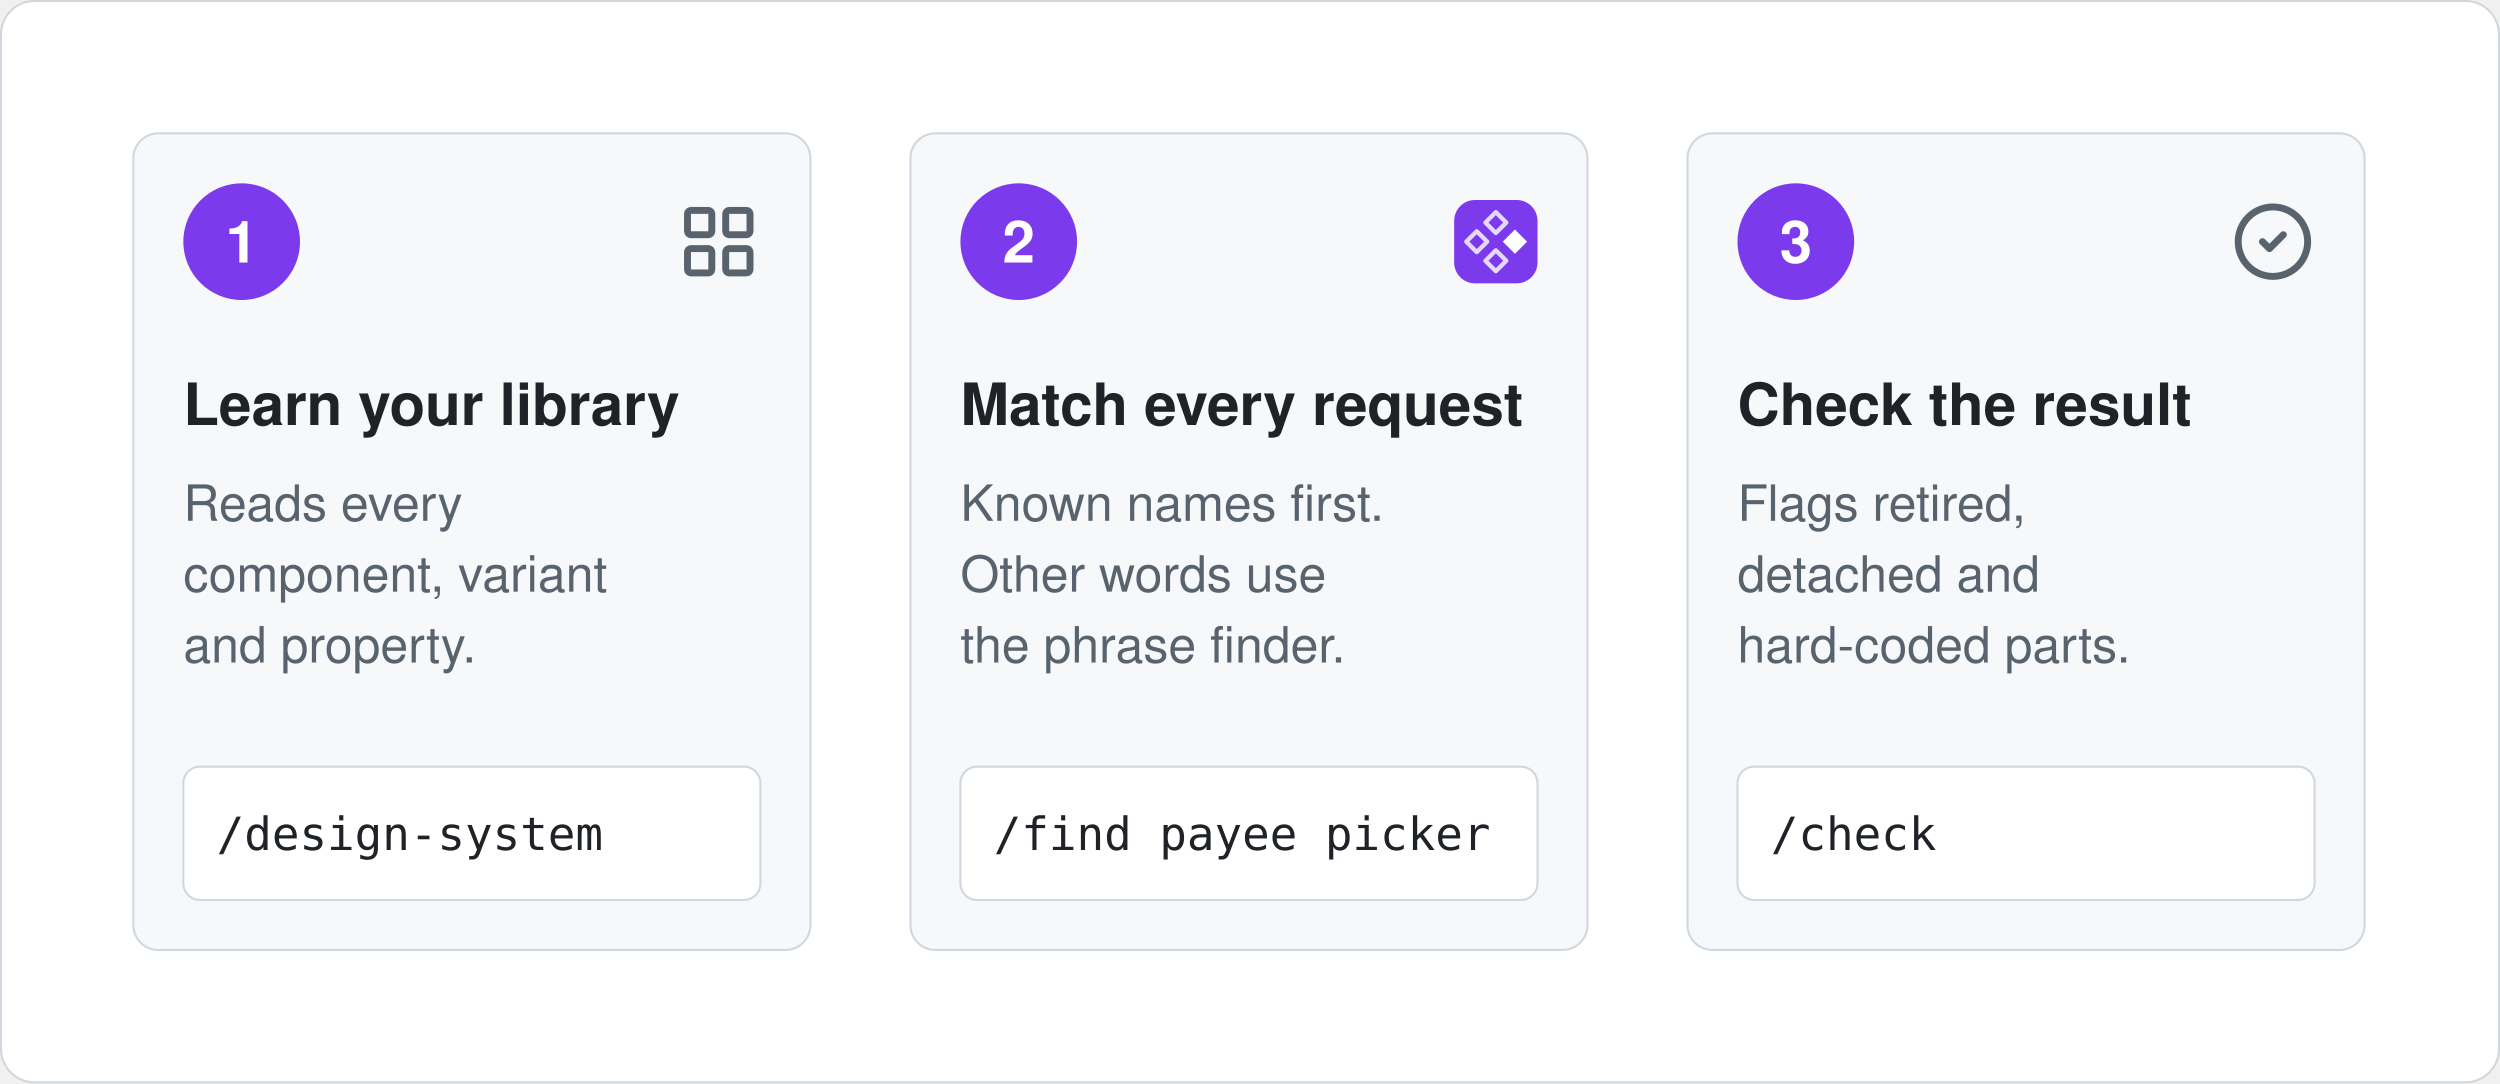
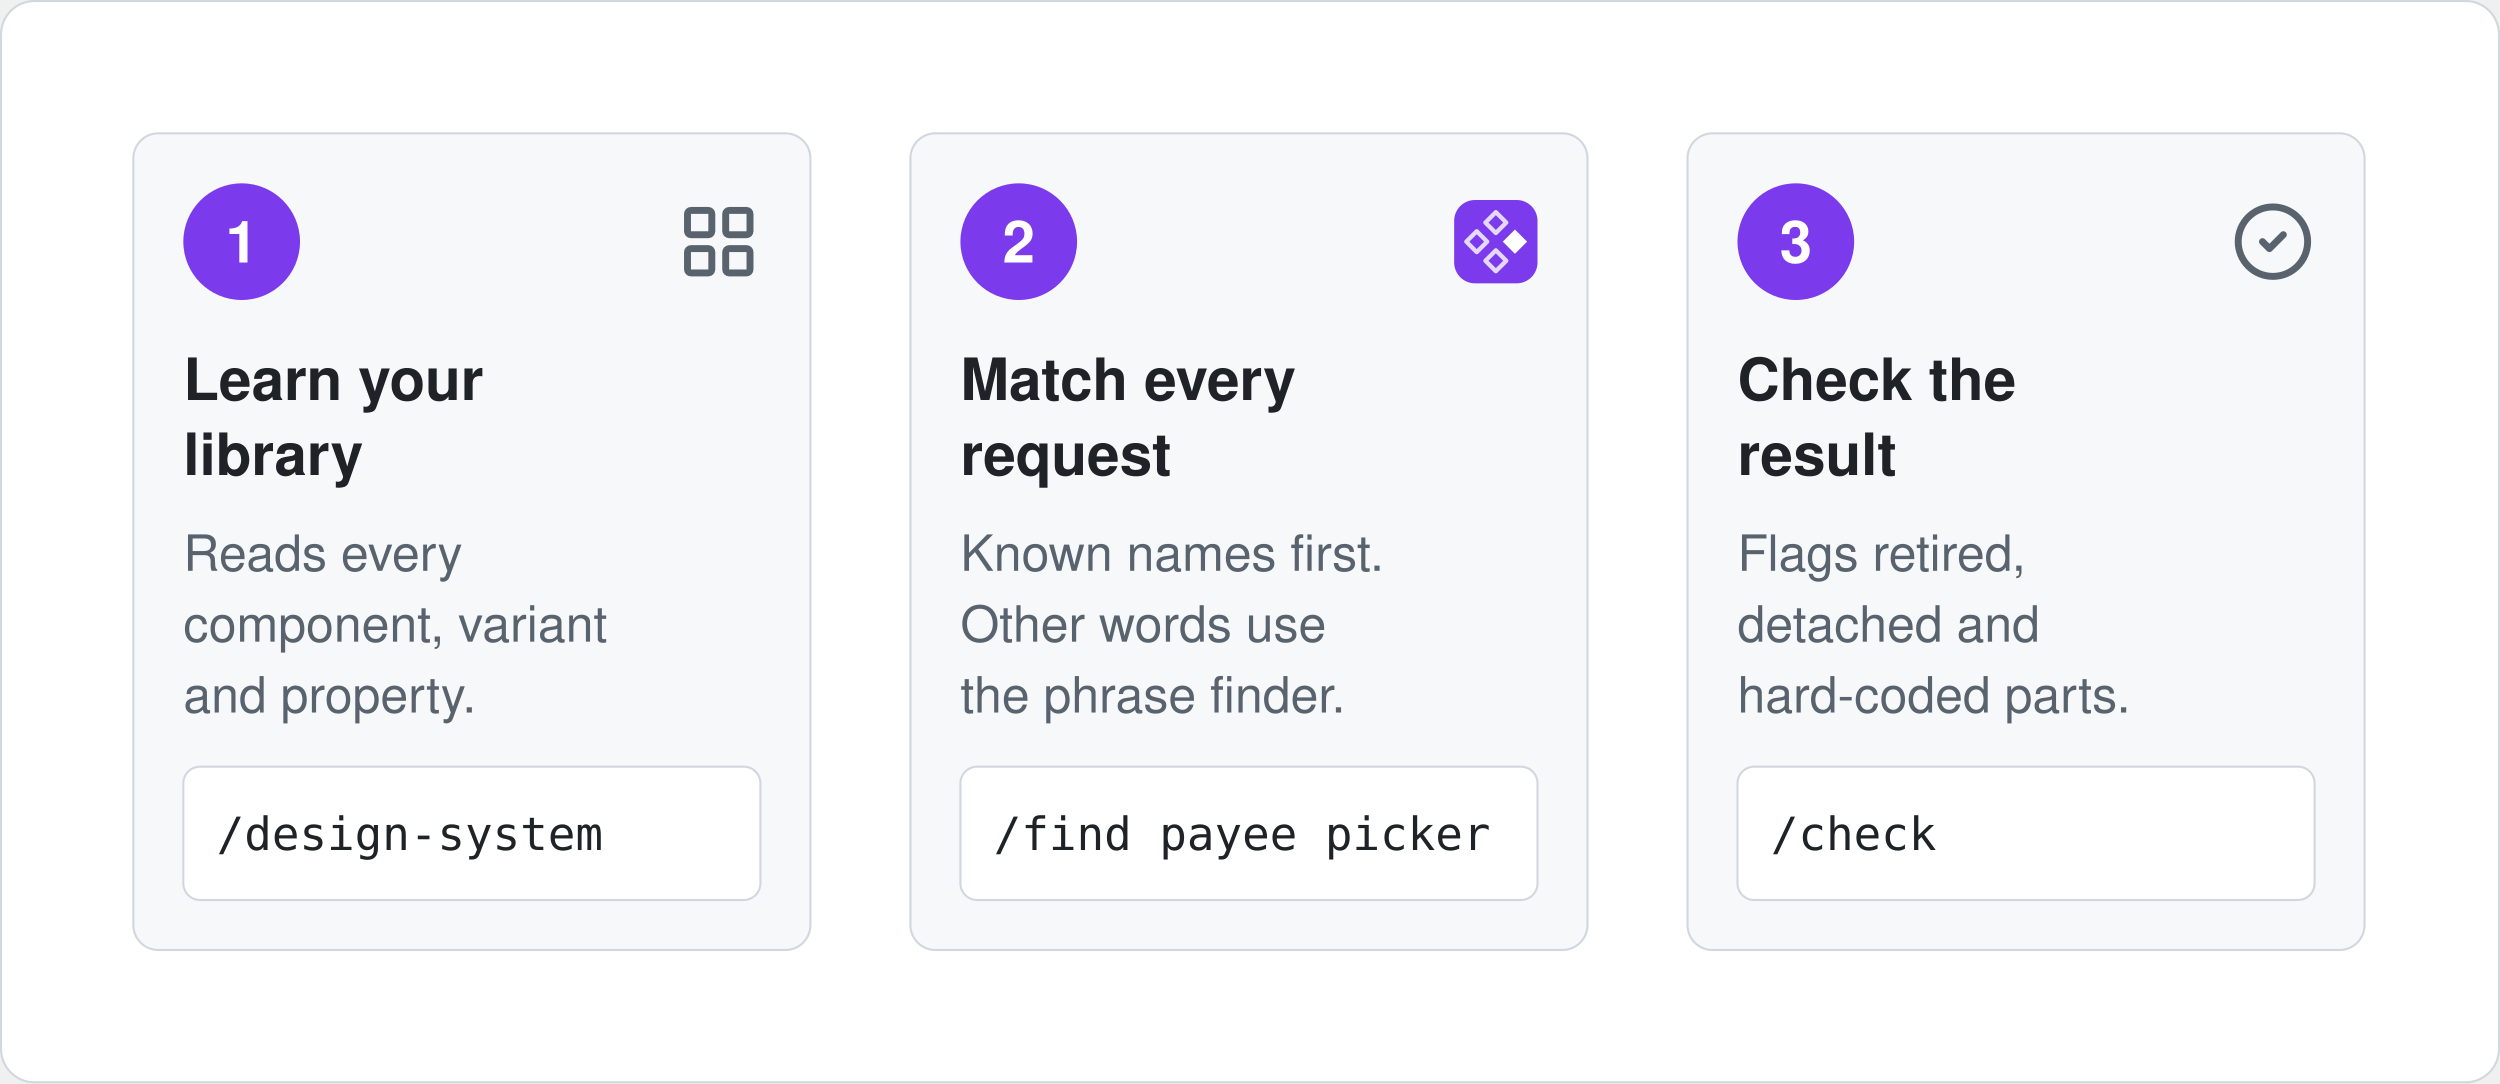
<svg xmlns="http://www.w3.org/2000/svg" width="1200" height="520" viewBox="0 0 1200 520" role="img" aria-labelledby="t d">
  <rect x="0.5" y="0.5" width="1199" height="519" rx="16" fill="#FFFFFF" stroke="#D0D7DE" stroke-width="1" />
  <rect x="64" y="64" width="325" height="392" rx="12" fill="#F6F8FA" stroke="#D0D7DE" stroke-width="1" />
  <circle cx="116" cy="116" r="28" fill="#7C3AED" />
  <text x="116" y="126" font-family="-apple-system,'Segoe UI',Helvetica,Arial,sans-serif" font-size="28" font-weight="600" fill="#FFFFFF" text-anchor="middle">1</text>
  <g transform="translate(325 96) scale(1.666667)" fill="none" stroke="#59636E" stroke-width="2" stroke-linecap="round" stroke-linejoin="round">
    <rect width="7" height="7" x="3" y="3" rx="1" />
    <rect width="7" height="7" x="14" y="3" rx="1" />
    <rect width="7" height="7" x="14" y="14" rx="1" />
    <rect width="7" height="7" x="3" y="14" rx="1" />
  </g>
-   <text x="88" y="204" font-family="-apple-system,'Segoe UI',Helvetica,Arial,sans-serif" font-size="28" font-weight="600" fill="#1F2328" text-anchor="start">Learn your library</text>
-   <text x="88" y="250" font-family="-apple-system,'Segoe UI',Helvetica,Arial,sans-serif" font-size="24" font-weight="400" fill="#59636E" text-anchor="start">Reads every</text>
-   <text x="88" y="284" font-family="-apple-system,'Segoe UI',Helvetica,Arial,sans-serif" font-size="24" font-weight="400" fill="#59636E" text-anchor="start">component, variant</text>
-   <text x="88" y="318" font-family="-apple-system,'Segoe UI',Helvetica,Arial,sans-serif" font-size="24" font-weight="400" fill="#59636E" text-anchor="start">and property.</text>
+   <text x="88" y="192" font-family="-apple-system,'Segoe UI',Helvetica,Arial,sans-serif" font-size="28" font-weight="600" fill="#1F2328" text-anchor="start">Learn your</text>
+   <text x="88" y="228" font-family="-apple-system,'Segoe UI',Helvetica,Arial,sans-serif" font-size="28" font-weight="600" fill="#1F2328" text-anchor="start">library</text>
+   <text x="88" y="274" font-family="-apple-system,'Segoe UI',Helvetica,Arial,sans-serif" font-size="24" font-weight="400" fill="#59636E" text-anchor="start">Reads every</text>
+   <text x="88" y="308" font-family="-apple-system,'Segoe UI',Helvetica,Arial,sans-serif" font-size="24" font-weight="400" fill="#59636E" text-anchor="start">component, variant</text>
+   <text x="88" y="342" font-family="-apple-system,'Segoe UI',Helvetica,Arial,sans-serif" font-size="24" font-weight="400" fill="#59636E" text-anchor="start">and property.</text>
  <rect x="88" y="368" width="277" height="64" rx="8" fill="#FFFFFF" stroke="#D0D7DE" stroke-width="1" />
  <text x="104" y="408" font-family="ui-monospace,SFMono-Regular,Menlo,monospace" font-size="22" font-weight="400" fill="#1F2328" text-anchor="start">/design-system</text>
  <rect x="437" y="64" width="325" height="392" rx="12" fill="#F6F8FA" stroke="#D0D7DE" stroke-width="1" />
  <circle cx="489" cy="116" r="28" fill="#7C3AED" />
  <text x="489" y="126" font-family="-apple-system,'Segoe UI',Helvetica,Arial,sans-serif" font-size="28" font-weight="600" fill="#FFFFFF" text-anchor="middle">2</text>
  <g transform="translate(698 96) scale(0.4166667)">
    <rect width="96" height="96" rx="24" fill="#7C3AED" />
    <g fill="none" stroke="#FFFFFF" stroke-width="5" stroke-linejoin="round" opacity="0.8">
      <path d="M48 14 L60 26 L48 38 L36 26 Z" />
      <path d="M26 36 L38 48 L26 60 L14 48 Z" />
      <path d="M48 58 L60 70 L48 82 L36 70 Z" />
    </g>
    <path d="M70 34 L84 48 L70 62 L56 48 Z" fill="#FFFFFF" />
  </g>
-   <text x="461" y="204" font-family="-apple-system,'Segoe UI',Helvetica,Arial,sans-serif" font-size="28" font-weight="600" fill="#1F2328" text-anchor="start">Match every request</text>
-   <text x="461" y="250" font-family="-apple-system,'Segoe UI',Helvetica,Arial,sans-serif" font-size="24" font-weight="400" fill="#59636E" text-anchor="start">Known names first.</text>
-   <text x="461" y="284" font-family="-apple-system,'Segoe UI',Helvetica,Arial,sans-serif" font-size="24" font-weight="400" fill="#59636E" text-anchor="start">Other words use</text>
-   <text x="461" y="318" font-family="-apple-system,'Segoe UI',Helvetica,Arial,sans-serif" font-size="24" font-weight="400" fill="#59636E" text-anchor="start">the phrase finder.</text>
+   <text x="461" y="192" font-family="-apple-system,'Segoe UI',Helvetica,Arial,sans-serif" font-size="28" font-weight="600" fill="#1F2328" text-anchor="start">Match every</text>
+   <text x="461" y="228" font-family="-apple-system,'Segoe UI',Helvetica,Arial,sans-serif" font-size="28" font-weight="600" fill="#1F2328" text-anchor="start">request</text>
+   <text x="461" y="274" font-family="-apple-system,'Segoe UI',Helvetica,Arial,sans-serif" font-size="24" font-weight="400" fill="#59636E" text-anchor="start">Known names first.</text>
+   <text x="461" y="308" font-family="-apple-system,'Segoe UI',Helvetica,Arial,sans-serif" font-size="24" font-weight="400" fill="#59636E" text-anchor="start">Other words use</text>
+   <text x="461" y="342" font-family="-apple-system,'Segoe UI',Helvetica,Arial,sans-serif" font-size="24" font-weight="400" fill="#59636E" text-anchor="start">the phrase finder.</text>
  <rect x="461" y="368" width="277" height="64" rx="8" fill="#FFFFFF" stroke="#D0D7DE" stroke-width="1" />
  <text x="477" y="408" font-family="ui-monospace,SFMono-Regular,Menlo,monospace" font-size="22" font-weight="400" fill="#1F2328" text-anchor="start">/find payee picker</text>
  <rect x="810" y="64" width="325" height="392" rx="12" fill="#F6F8FA" stroke="#D0D7DE" stroke-width="1" />
  <circle cx="862" cy="116" r="28" fill="#7C3AED" />
  <text x="862" y="126" font-family="-apple-system,'Segoe UI',Helvetica,Arial,sans-serif" font-size="28" font-weight="600" fill="#FFFFFF" text-anchor="middle">3</text>
  <g transform="translate(1071 96) scale(1.666667)" fill="none" stroke="#59636E" stroke-width="2" stroke-linecap="round" stroke-linejoin="round">
    <circle cx="12" cy="12" r="10" />
    <path d="m9 12 2 2 4-4" />
  </g>
-   <text x="834" y="204" font-family="-apple-system,'Segoe UI',Helvetica,Arial,sans-serif" font-size="28" font-weight="600" fill="#1F2328" text-anchor="start">Check the result</text>
-   <text x="834" y="250" font-family="-apple-system,'Segoe UI',Helvetica,Arial,sans-serif" font-size="24" font-weight="400" fill="#59636E" text-anchor="start">Flags retired,</text>
-   <text x="834" y="284" font-family="-apple-system,'Segoe UI',Helvetica,Arial,sans-serif" font-size="24" font-weight="400" fill="#59636E" text-anchor="start">detached and</text>
-   <text x="834" y="318" font-family="-apple-system,'Segoe UI',Helvetica,Arial,sans-serif" font-size="24" font-weight="400" fill="#59636E" text-anchor="start">hard-coded parts.</text>
+   <text x="834" y="192" font-family="-apple-system,'Segoe UI',Helvetica,Arial,sans-serif" font-size="28" font-weight="600" fill="#1F2328" text-anchor="start">Check the</text>
+   <text x="834" y="228" font-family="-apple-system,'Segoe UI',Helvetica,Arial,sans-serif" font-size="28" font-weight="600" fill="#1F2328" text-anchor="start">result</text>
+   <text x="834" y="274" font-family="-apple-system,'Segoe UI',Helvetica,Arial,sans-serif" font-size="24" font-weight="400" fill="#59636E" text-anchor="start">Flags retired,</text>
+   <text x="834" y="308" font-family="-apple-system,'Segoe UI',Helvetica,Arial,sans-serif" font-size="24" font-weight="400" fill="#59636E" text-anchor="start">detached and</text>
+   <text x="834" y="342" font-family="-apple-system,'Segoe UI',Helvetica,Arial,sans-serif" font-size="24" font-weight="400" fill="#59636E" text-anchor="start">hard-coded parts.</text>
  <rect x="834" y="368" width="277" height="64" rx="8" fill="#FFFFFF" stroke="#D0D7DE" stroke-width="1" />
  <text x="850" y="408" font-family="ui-monospace,SFMono-Regular,Menlo,monospace" font-size="22" font-weight="400" fill="#1F2328" text-anchor="start">/check</text>
</svg>
